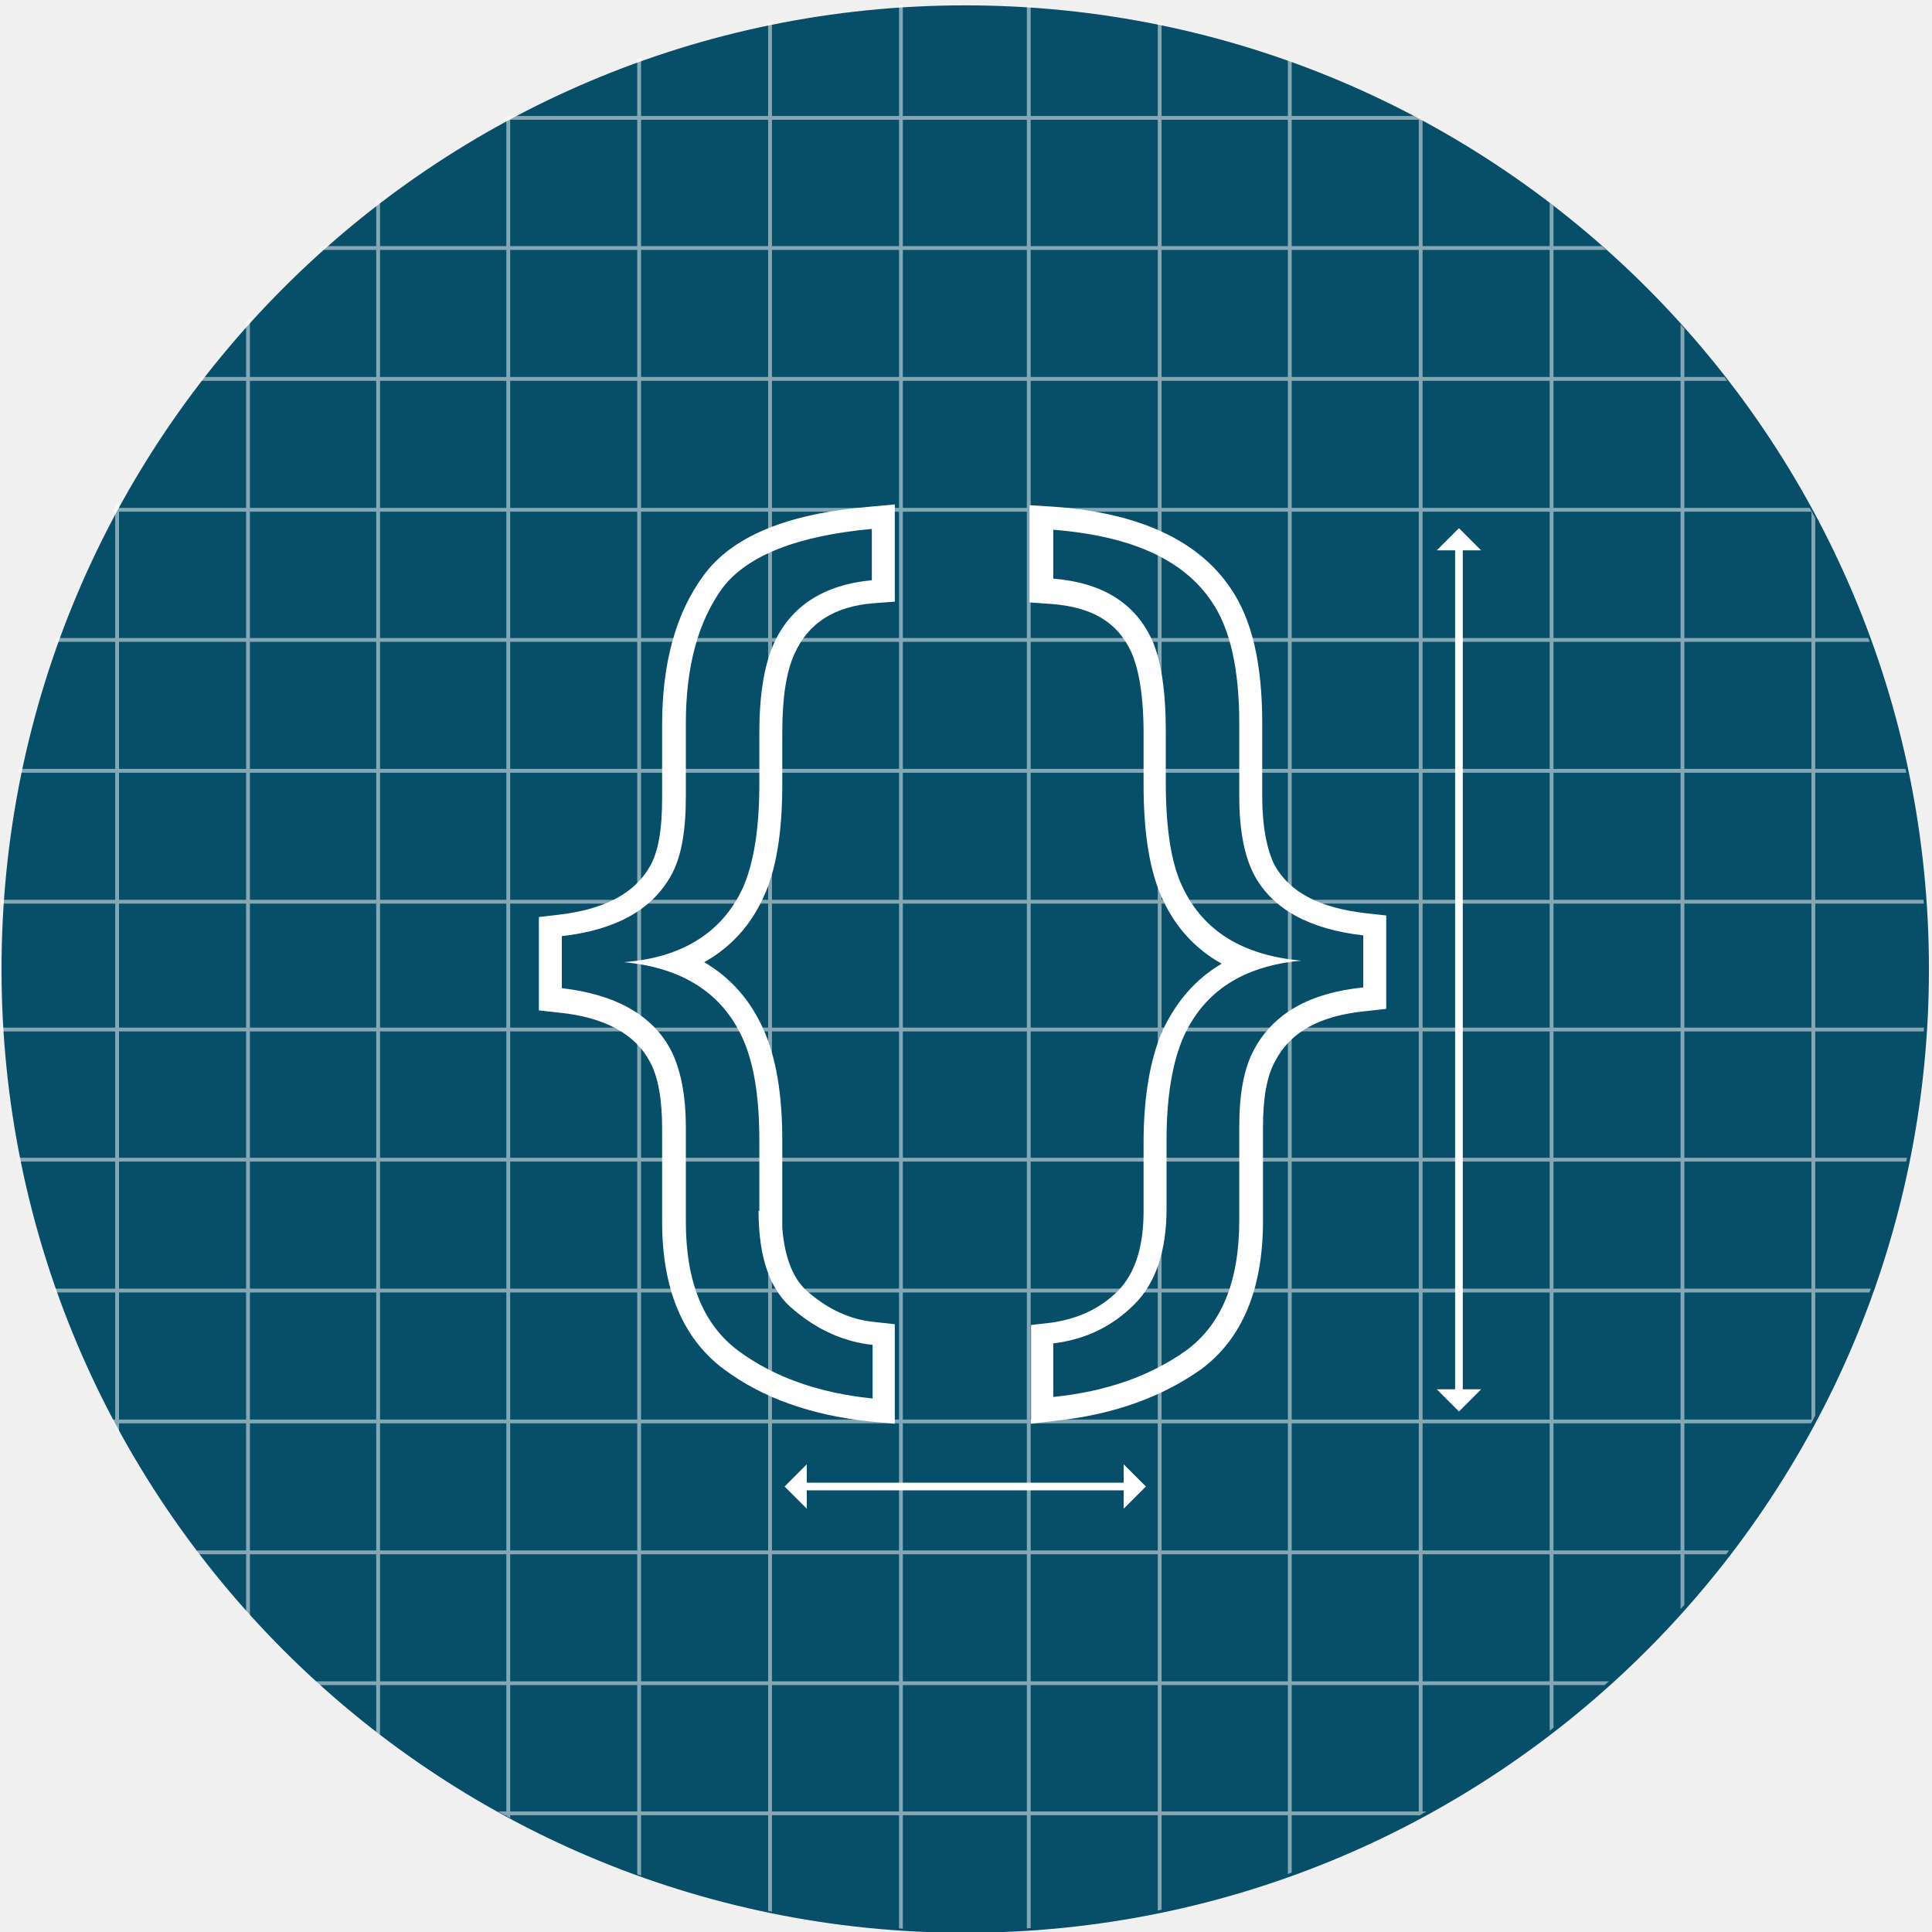
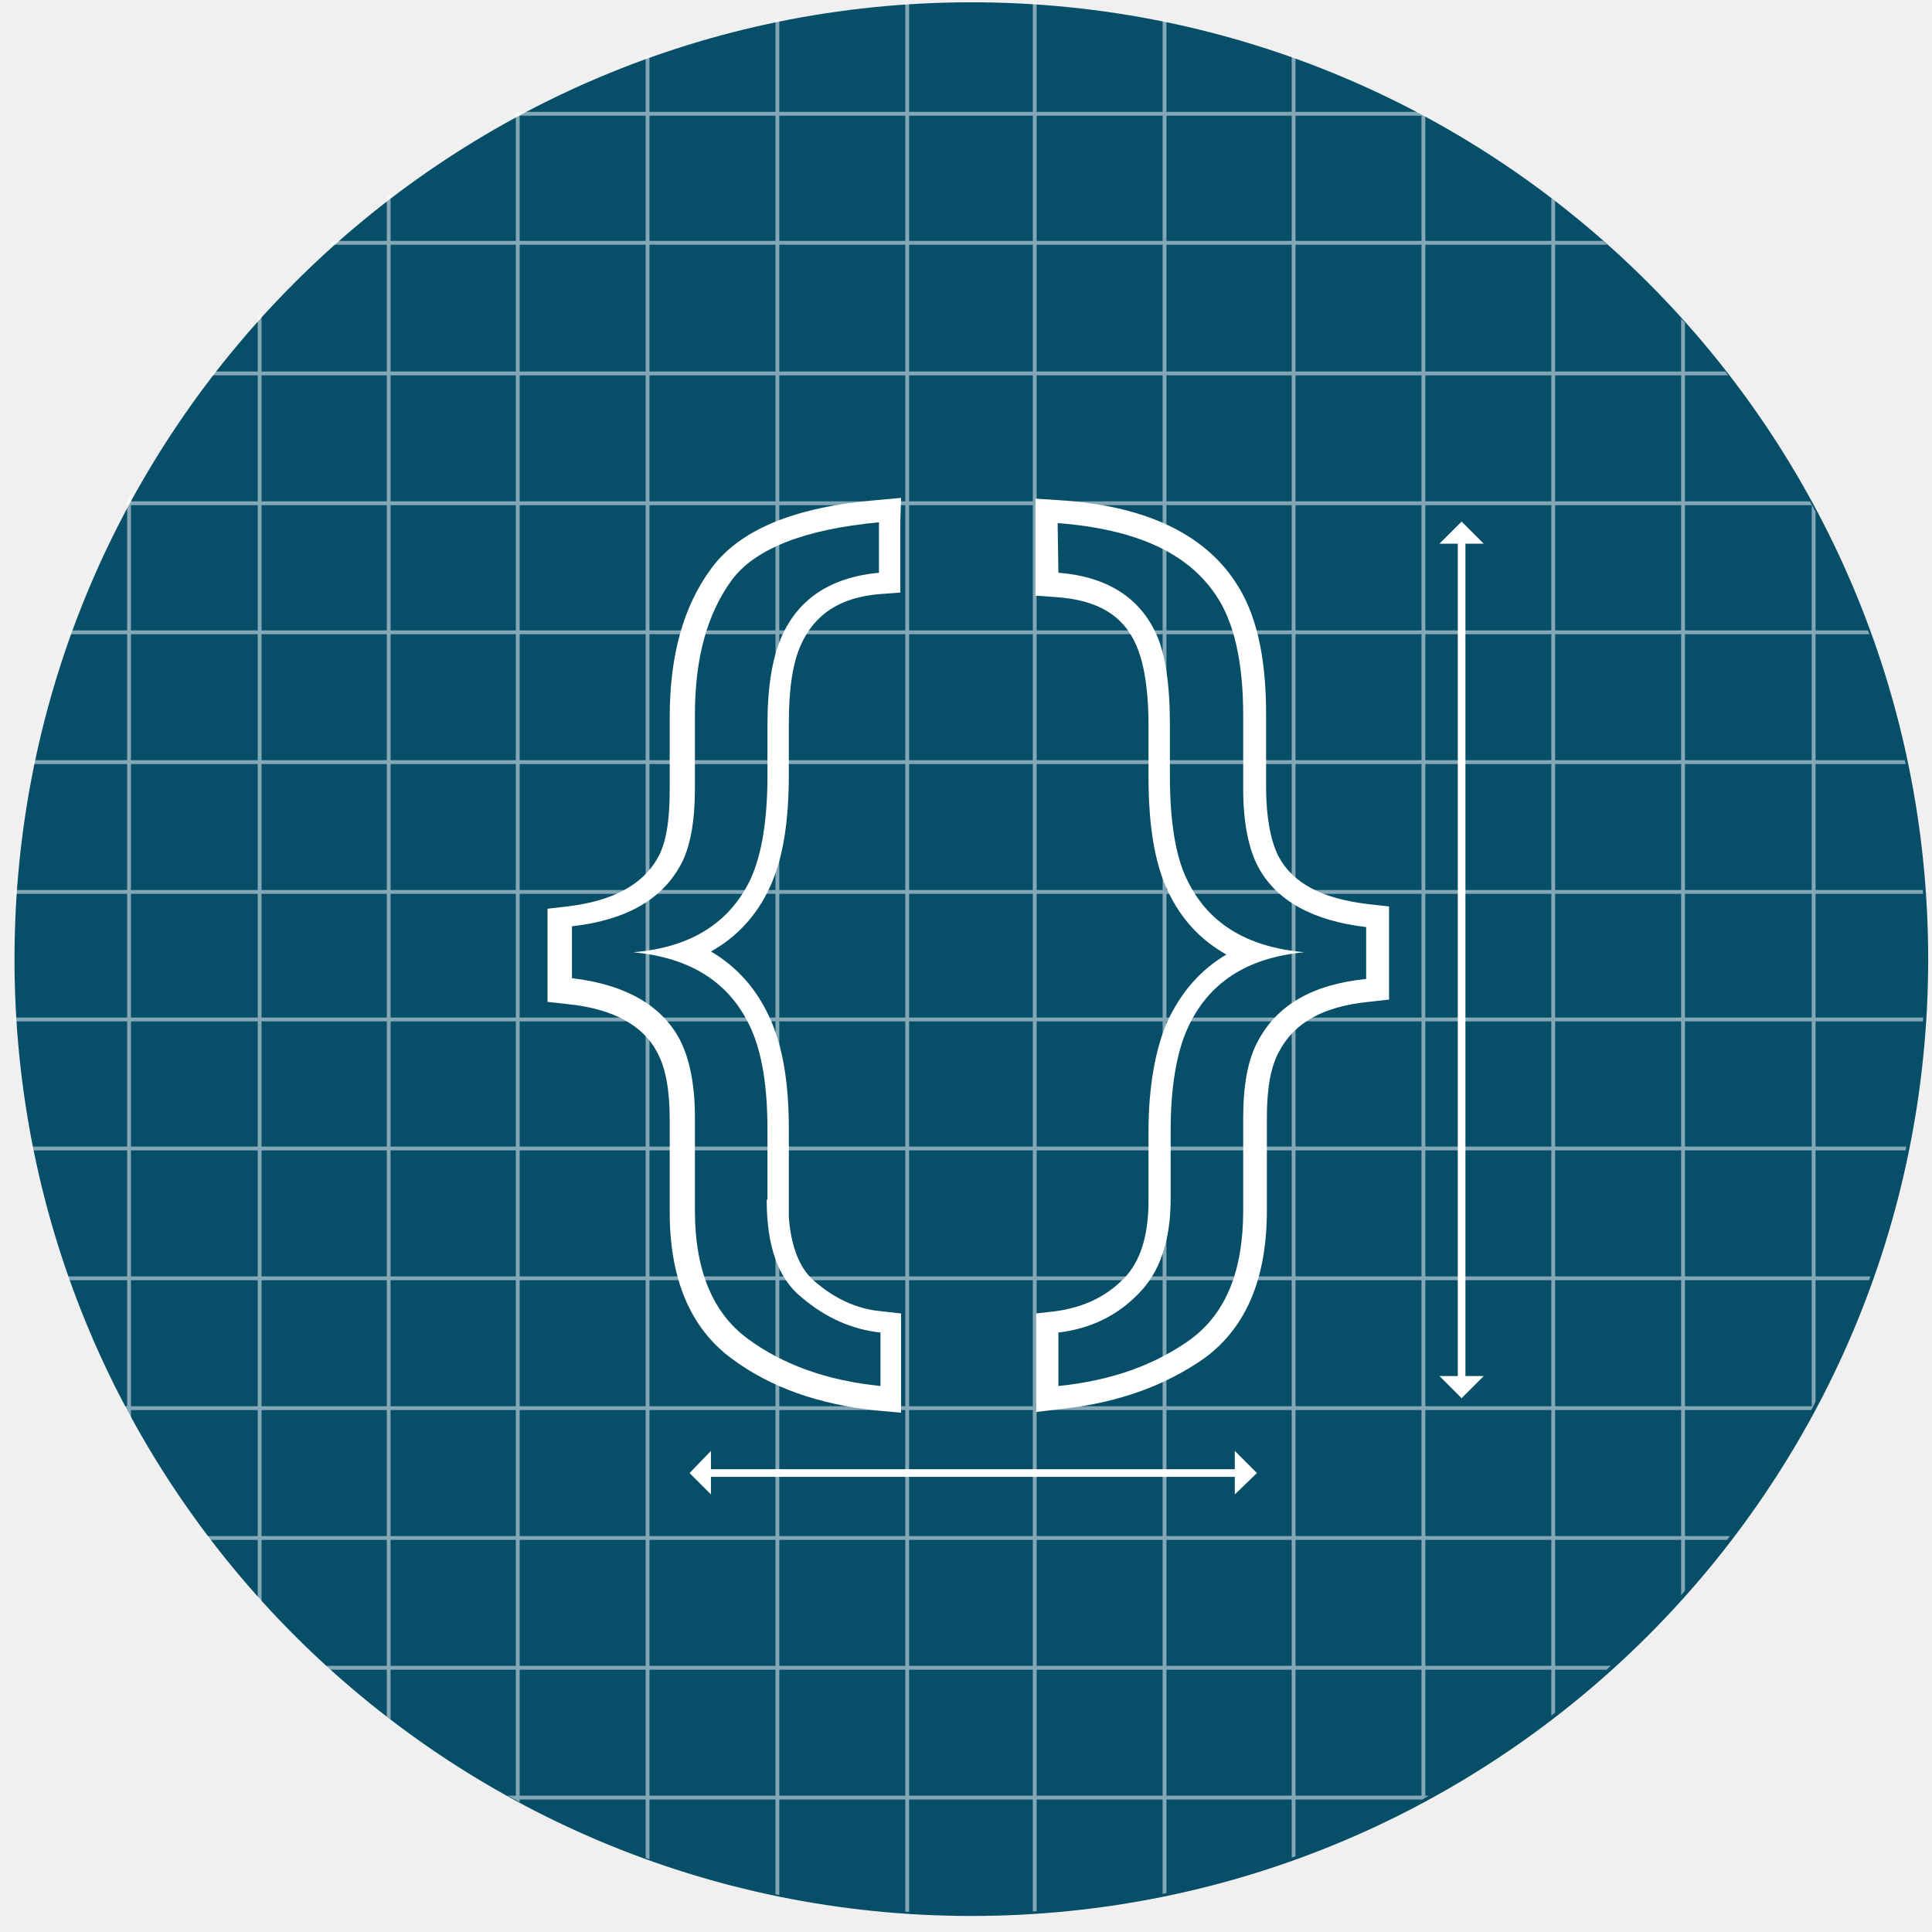
- <svg xmlns="http://www.w3.org/2000/svg" xmlns:xlink="http://www.w3.org/1999/xlink" version="1.1" id="Layer_1" x="0px" y="0px" viewBox="-51.6 0.7 252.4 252.3" enable-background="new -51.6 0.7 252.4 252.3" xml:space="preserve">
+ <svg xmlns="http://www.w3.org/2000/svg" xmlns:xlink="http://www.w3.org/1999/xlink" version="1.1" id="Layer_1" x="0px" y="0px" viewBox="0 0 253 253" enable-background="new 0 0 253 253" xml:space="preserve">
  <g>
    <g>
-       <circle fill="#074E68" cx="74.5" cy="127.3" r="125.9" />
-       <g opacity="0.5" enable-background="new    ">
-         <g>
+       <g>
+         <circle fill="#074E68" cx="127.2" cy="125.6" r="125.3" />
+         <g opacity="0.5" enable-background="new    ">
          <g>
            <g>
-               <defs>
-                 <circle id="SVGID_1_" cx="74.1" cy="127" r="125.9" />
-               </defs>
-               <clipPath id="SVGID_2_">
-                 <use xlink:href="#SVGID_1_" overflow="visible" />
-               </clipPath>
-               <g clip-path="url(#SVGID_2_)">
+               <g>
                <g>
-                   <line fill="none" stroke="#FFFFFF" stroke-width="0.5" stroke-miterlimit="10" x1="168.2" y1="345.3" x2="168.2" y2="-76.8" />
-                   <line fill="none" stroke="#FFFFFF" stroke-width="0.5" stroke-miterlimit="10" x1="151.1" y1="345.3" x2="151.1" y2="-76.8" />
-                   <line fill="none" stroke="#FFFFFF" stroke-width="0.5" stroke-miterlimit="10" x1="185.3" y1="344.9" x2="185.3" y2="-77.2" />
-                   <line fill="none" stroke="#FFFFFF" stroke-width="0.5" stroke-miterlimit="10" x1="202.4" y1="345.3" x2="202.4" y2="-76.8" />
-                   <line fill="none" stroke="#FFFFFF" stroke-width="0.5" stroke-miterlimit="10" x1="99.9" y1="345.3" x2="99.9" y2="-76.8" />
-                   <line fill="none" stroke="#FFFFFF" stroke-width="0.5" stroke-miterlimit="10" x1="82.8" y1="345.3" x2="82.8" y2="-76.8" />
-                   <line fill="none" stroke="#FFFFFF" stroke-width="0.5" stroke-miterlimit="10" x1="116.9" y1="344.9" x2="116.9" y2="-77.2" />
-                   <line fill="none" stroke="#FFFFFF" stroke-width="0.5" stroke-miterlimit="10" x1="134" y1="345.3" x2="134" y2="-76.8" />
-                   <line fill="none" stroke="#FFFFFF" stroke-width="0.5" stroke-miterlimit="10" x1="31.9" y1="345.5" x2="31.9" y2="-76.6" />
-                   <line fill="none" stroke="#FFFFFF" stroke-width="0.5" stroke-miterlimit="10" x1="14.8" y1="345.5" x2="14.8" y2="-76.6" />
-                   <line fill="none" stroke="#FFFFFF" stroke-width="0.5" stroke-miterlimit="10" x1="49" y1="345.1" x2="49" y2="-77" />
-                   <line fill="none" stroke="#FFFFFF" stroke-width="0.5" stroke-miterlimit="10" x1="66.1" y1="345.5" x2="66.1" y2="-76.6" />
-                   <line fill="none" stroke="#FFFFFF" stroke-width="0.5" stroke-miterlimit="10" x1="-36.3" y1="345.5" x2="-36.3" y2="-76.6" />
-                   <line fill="none" stroke="#FFFFFF" stroke-width="0.5" stroke-miterlimit="10" x1="-53.4" y1="345.5" x2="-53.4" y2="-76.6" />
-                   <line fill="none" stroke="#FFFFFF" stroke-width="0.5" stroke-miterlimit="10" x1="-19.2" y1="345.1" x2="-19.2" y2="-77" />
-                   <line fill="none" stroke="#FFFFFF" stroke-width="0.5" stroke-miterlimit="10" x1="-2.2" y1="345.5" x2="-2.2" y2="-76.6" />
-                 </g>
-                 <g>
-                   <line fill="none" stroke="#FFFFFF" stroke-width="0.5" stroke-miterlimit="10" x1="-128.3" y1="220.6" x2="293.8" y2="220.6" />
-                   <line fill="none" stroke="#FFFFFF" stroke-width="0.5" stroke-miterlimit="10" x1="-128.3" y1="203.5" x2="293.8" y2="203.5" />
-                   <line fill="none" stroke="#FFFFFF" stroke-width="0.5" stroke-miterlimit="10" x1="-127.9" y1="237.6" x2="294.2" y2="237.6" />
-                   <line fill="none" stroke="#FFFFFF" stroke-width="0.5" stroke-miterlimit="10" x1="-128.3" y1="254.7" x2="293.8" y2="254.7" />
-                   <line fill="none" stroke="#FFFFFF" stroke-width="0.5" stroke-miterlimit="10" x1="-128.3" y1="152.2" x2="293.8" y2="152.2" />
-                   <line fill="none" stroke="#FFFFFF" stroke-width="0.5" stroke-miterlimit="10" x1="-128.3" y1="135.2" x2="293.8" y2="135.2" />
-                   <line fill="none" stroke="#FFFFFF" stroke-width="0.5" stroke-miterlimit="10" x1="-127.9" y1="169.3" x2="294.2" y2="169.3" />
-                   <line fill="none" stroke="#FFFFFF" stroke-width="0.5" stroke-miterlimit="10" x1="-128.3" y1="186.4" x2="293.8" y2="186.4" />
-                   <line fill="none" stroke="#FFFFFF" stroke-width="0.5" stroke-miterlimit="10" x1="-128.6" y1="84.3" x2="293.6" y2="84.3" />
-                   <line fill="none" stroke="#FFFFFF" stroke-width="0.5" stroke-miterlimit="10" x1="-128.6" y1="67.3" x2="293.6" y2="67.3" />
-                   <line fill="none" stroke="#FFFFFF" stroke-width="0.5" stroke-miterlimit="10" x1="-128.1" y1="101.4" x2="294" y2="101.4" />
-                   <line fill="none" stroke="#FFFFFF" stroke-width="0.5" stroke-miterlimit="10" x1="-128.6" y1="118.5" x2="293.6" y2="118.5" />
-                   <line fill="none" stroke="#FFFFFF" stroke-width="0.5" stroke-miterlimit="10" x1="-128.6" y1="16.1" x2="293.6" y2="16.1" />
-                   <line fill="none" stroke="#FFFFFF" stroke-width="0.5" stroke-miterlimit="10" x1="-128.6" y1="-1" x2="293.6" y2="-1" />
-                   <line fill="none" stroke="#FFFFFF" stroke-width="0.5" stroke-miterlimit="10" x1="-128.1" y1="33.1" x2="294" y2="33.1" />
-                   <line fill="none" stroke="#FFFFFF" stroke-width="0.5" stroke-miterlimit="10" x1="-128.6" y1="50.2" x2="293.6" y2="50.2" />
+                   <defs>
+                     <circle id="SVGID_1_" cx="126.8" cy="125.3" r="125.3" />
+                   </defs>
+                   <clipPath id="SVGID_2_">
+                     <use xlink:href="#SVGID_1_" overflow="visible" />
+                   </clipPath>
+                   <g clip-path="url(#SVGID_2_)">
+                     <g>
+                       <line fill="none" stroke="#FFFFFF" stroke-width="0.5" stroke-miterlimit="10" x1="220.4" y1="342.5" x2="220.4" y2="-77.5" />
+                       <line fill="none" stroke="#FFFFFF" stroke-width="0.5" stroke-miterlimit="10" x1="203.4" y1="342.5" x2="203.4" y2="-77.5" />
+                       <line fill="none" stroke="#FFFFFF" stroke-width="0.5" stroke-miterlimit="10" x1="237.5" y1="342.1" x2="237.5" y2="-77.9" />
+                       <line fill="none" stroke="#FFFFFF" stroke-width="0.5" stroke-miterlimit="10" x1="254.5" y1="342.5" x2="254.5" y2="-77.5" />
+                       <line fill="none" stroke="#FFFFFF" stroke-width="0.5" stroke-miterlimit="10" x1="152.5" y1="342.5" x2="152.5" y2="-77.5" />
+                       <line fill="none" stroke="#FFFFFF" stroke-width="0.5" stroke-miterlimit="10" x1="135.5" y1="342.5" x2="135.5" y2="-77.5" />
+                       <line fill="none" stroke="#FFFFFF" stroke-width="0.5" stroke-miterlimit="10" x1="169.4" y1="342.1" x2="169.4" y2="-77.9" />
+                       <line fill="none" stroke="#FFFFFF" stroke-width="0.5" stroke-miterlimit="10" x1="186.4" y1="342.5" x2="186.4" y2="-77.5" />
+                       <line fill="none" stroke="#FFFFFF" stroke-width="0.5" stroke-miterlimit="10" x1="84.8" y1="342.7" x2="84.8" y2="-77.3" />
+                       <line fill="none" stroke="#FFFFFF" stroke-width="0.5" stroke-miterlimit="10" x1="67.8" y1="342.7" x2="67.8" y2="-77.3" />
+                       <line fill="none" stroke="#FFFFFF" stroke-width="0.5" stroke-miterlimit="10" x1="101.8" y1="342.3" x2="101.8" y2="-77.7" />
+                       <line fill="none" stroke="#FFFFFF" stroke-width="0.5" stroke-miterlimit="10" x1="118.8" y1="342.7" x2="118.8" y2="-77.3" />
+                       <line fill="none" stroke="#FFFFFF" stroke-width="0.5" stroke-miterlimit="10" x1="16.9" y1="342.7" x2="16.9" y2="-77.3" />
+                       <line fill="none" stroke="#FFFFFF" stroke-width="0.5" stroke-miterlimit="10" x1="-0.1" y1="342.7" x2="-0.1" y2="-77.3" />
+                       <line fill="none" stroke="#FFFFFF" stroke-width="0.5" stroke-miterlimit="10" x1="34" y1="342.3" x2="34" y2="-77.7" />
+                       <line fill="none" stroke="#FFFFFF" stroke-width="0.5" stroke-miterlimit="10" x1="50.9" y1="342.7" x2="50.9" y2="-77.3" />
+                     </g>
+                     <g>
+                       <line fill="none" stroke="#FFFFFF" stroke-width="0.5" stroke-miterlimit="10" x1="-74.6" y1="218.4" x2="345.4" y2="218.4" />
+                       <line fill="none" stroke="#FFFFFF" stroke-width="0.5" stroke-miterlimit="10" x1="-74.6" y1="201.4" x2="345.4" y2="201.4" />
+                       <line fill="none" stroke="#FFFFFF" stroke-width="0.5" stroke-miterlimit="10" x1="-74.2" y1="235.4" x2="345.8" y2="235.4" />
+                       <line fill="none" stroke="#FFFFFF" stroke-width="0.5" stroke-miterlimit="10" x1="-74.6" y1="252.4" x2="345.4" y2="252.4" />
+                       <line fill="none" stroke="#FFFFFF" stroke-width="0.5" stroke-miterlimit="10" x1="-74.6" y1="150.4" x2="345.4" y2="150.4" />
+                       <line fill="none" stroke="#FFFFFF" stroke-width="0.5" stroke-miterlimit="10" x1="-74.6" y1="133.5" x2="345.4" y2="133.5" />
+                       <line fill="none" stroke="#FFFFFF" stroke-width="0.5" stroke-miterlimit="10" x1="-74.2" y1="167.4" x2="345.8" y2="167.4" />
+                       <line fill="none" stroke="#FFFFFF" stroke-width="0.5" stroke-miterlimit="10" x1="-74.6" y1="184.4" x2="345.4" y2="184.4" />
+                       <line fill="none" stroke="#FFFFFF" stroke-width="0.5" stroke-miterlimit="10" x1="-74.9" y1="82.8" x2="345.2" y2="82.8" />
+                       <line fill="none" stroke="#FFFFFF" stroke-width="0.5" stroke-miterlimit="10" x1="-74.9" y1="65.9" x2="345.2" y2="65.9" />
+                       <line fill="none" stroke="#FFFFFF" stroke-width="0.5" stroke-miterlimit="10" x1="-74.4" y1="99.8" x2="345.6" y2="99.8" />
+                       <line fill="none" stroke="#FFFFFF" stroke-width="0.5" stroke-miterlimit="10" x1="-74.9" y1="116.8" x2="345.2" y2="116.8" />
+                       <line fill="none" stroke="#FFFFFF" stroke-width="0.5" stroke-miterlimit="10" x1="-74.9" y1="14.9" x2="345.2" y2="14.9" />
+                       <line fill="none" stroke="#FFFFFF" stroke-width="0.5" stroke-miterlimit="10" x1="-74.9" y1="-2.1" x2="345.2" y2="-2.1" />
+                       <line fill="none" stroke="#FFFFFF" stroke-width="0.5" stroke-miterlimit="10" x1="-74.4" y1="31.8" x2="345.6" y2="31.8" />
+                       <line fill="none" stroke="#FFFFFF" stroke-width="0.5" stroke-miterlimit="10" x1="-74.9" y1="48.9" x2="345.2" y2="48.9" />
+                     </g>
+                   </g>
                </g>
              </g>
            </g>
          </g>
        </g>
      </g>
+       <g>
+         <g>
+           <path fill="#FFFFFF" d="M115.1,68.4V75c-6.3,0.6-10.6,3.4-12.8,8.5c-1.2,2.8-1.8,6.6-1.8,11.4v6.7c0,6-0.8,10.4-2.2,13.5      c-2.7,5.7-7.8,9-15.4,9.6c7.6,0.7,12.7,4,15.4,9.9c1.5,3.3,2.2,7.7,2.2,13.3v9.2h-0.1c0,6.1,1.5,10.4,4.7,12.9      c3.1,2.6,6.5,4.1,10.2,4.5v7c-7-0.7-12.8-2.8-17.4-6.2c-4.6-3.4-6.9-9-6.9-16.8v-12.2c0-4.3-0.7-7.7-2-10.2      c-2.4-4.5-7.2-7.2-14.1-8v-6.8c7-0.8,11.6-3.4,14.1-7.8c1.4-2.4,2-5.9,2-10.3v-9.6c0-7.4,1.6-13.2,4.8-17.6      C98.8,71.9,105.3,69.3,115.1,68.4 M118,65.2l-3.3,0.3c-10.7,0.9-17.9,3.9-21.6,9c-3.6,4.9-5.4,11.3-5.4,19.4v9.6      c0,4.1-0.5,7-1.6,8.9c-2,3.5-5.9,5.6-11.8,6.3l-2.6,0.3v2.7v6.8v2.7l2.7,0.3c5.9,0.6,9.9,2.8,11.7,6.4c1.1,2,1.6,5,1.6,8.7v12.1      c0,8.8,2.7,15.2,8.1,19.2c5.1,3.8,11.4,6,18.9,6.8l3.3,0.3v-3.3v-7v-2.7l-2.7-0.3c-3.1-0.3-5.9-1.6-8.5-3.8l0,0l0,0      c-2-1.6-3.2-4.5-3.5-8.5V157v-9.2c0-6-0.8-10.8-2.5-14.5c-1.7-3.8-4.3-6.7-7.7-8.7c3.4-1.9,6-4.7,7.7-8.4      c1.7-3.6,2.5-8.5,2.5-14.8v-6.7c0-4.5,0.5-7.9,1.6-10.3c1.8-4,5.2-6.2,10.3-6.6l2.7-0.2V75v-6.7L118,65.2L118,65.2z" />
+         </g>
+         <g>
+           <path fill="#FFFFFF" d="M138.5,68.5c10.3,0.8,17,3.9,20.7,9.4c2.4,3.5,3.6,8.8,3.6,15.8v9.6c0,4.4,0.7,7.9,2,10.3      c2.4,4.4,7.2,7,14.1,7.8v6.8c-7,0.7-11.6,3.4-14.1,8c-1.4,2.5-2,5.9-2,10.2v12.1c0,8-2.3,13.5-6.9,16.9      c-4.6,3.3-10.3,5.4-17.3,6.1v-7c4.2-0.5,7.7-2.2,10.5-5.1c2.8-2.8,4.2-7,4.2-12.4v-9c0-5.7,0.8-10.2,2.2-13.3      c2.7-6,7.8-9.3,15.3-10c-7.7-0.7-12.7-3.9-15.4-9.6c-1.5-3.1-2.2-7.7-2.2-13.6v-6.7c0-5.2-0.6-9.2-1.8-11.8      c-2.2-4.8-6.5-7.5-12.8-8L138.5,68.5 M135.6,65.3v3.2v6.7v2.8l2.8,0.2c5.4,0.4,8.7,2.4,10.4,6.3c0.7,1.6,1.6,4.7,1.6,10.5v6.7      c0,6.4,0.8,11.3,2.5,14.9c1.7,3.7,4.3,6.5,7.7,8.4c-3.4,2-5.9,4.9-7.7,8.7c-1.6,3.6-2.5,8.6-2.5,14.5v9c0,4.7-1.1,8.1-3.3,10.3      c-2.4,2.4-5.3,3.7-8.8,4.2l-2.6,0.3v2.6v7v3.3l3.3-0.4c7.5-0.8,13.7-3.1,18.8-6.7c5.4-4,8.1-10.4,8.1-19.3v-12.1      c0-3.9,0.5-6.7,1.6-8.7c2-3.8,5.8-5.9,11.7-6.5l2.7-0.3v-2.7v-6.8v-2.7l-2.7-0.3c-6-0.7-9.9-2.7-11.8-6.3c-1-2-1.6-5.1-1.6-8.9      v-9.6c0-7.7-1.3-13.4-4.1-17.5c-4.2-6.3-11.9-9.9-23-10.6L135.6,65.3L135.6,65.3z" />
+         </g>
+       </g>
    </g>
    <g>
-       <g>
-         <path fill="#FFFFFF" d="M62.3,69.8v6.7C56,77.1,51.6,79.9,49.4,85c-1.2,2.8-1.8,6.6-1.8,11.5v6.7c0,6-0.8,10.5-2.2,13.6     c-2.7,5.7-7.8,9-15.5,9.6c7.6,0.7,12.8,4,15.5,9.9c1.5,3.3,2.2,7.7,2.2,13.4v9.2h-0.1c0,6.1,1.5,10.5,4.7,13     c3.1,2.6,6.5,4.1,10.2,4.5v7c-7-0.7-12.9-2.8-17.5-6.2c-4.6-3.4-6.9-9-6.9-16.9V148c0-4.3-0.7-7.7-2-10.2     c-2.4-4.5-7.2-7.2-14.2-8v-6.8c7-0.8,11.7-3.4,14.2-7.8c1.4-2.4,2-5.9,2-10.4v-9.6c0-7.4,1.6-13.3,4.8-17.7     C46,73.3,52.5,70.7,62.3,69.8 M65.3,66.6l-3.3,0.3c-10.8,0.9-18,3.9-21.7,9c-3.6,4.9-5.4,11.4-5.4,19.5v9.6c0,4.1-0.5,7-1.6,8.9     c-2,3.5-5.9,5.6-11.9,6.3l-2.6,0.3v2.7v6.8v2.7l2.7,0.3c5.9,0.6,9.9,2.8,11.8,6.4c1.1,2,1.6,5,1.6,8.7v12.2     c0,8.8,2.7,15.3,8.1,19.3c5.1,3.8,11.5,6,19,6.8l3.3,0.3v-3.3v-7v-2.7l-2.7-0.3c-3.1-0.3-5.9-1.6-8.5-3.8l0,0l0,0     c-2-1.6-3.2-4.5-3.5-8.5v-2.2v-9.2c0-6-0.8-10.9-2.5-14.6c-1.7-3.8-4.3-6.7-7.7-8.7c3.4-1.9,6-4.7,7.7-8.4     c1.7-3.6,2.5-8.5,2.5-14.9v-6.7c0-4.5,0.5-7.9,1.6-10.3c1.8-4,5.2-6.2,10.4-6.6l2.7-0.2v-2.8v-6.7V66.6L65.3,66.6z" />
-       </g>
-       <g>
-         <path fill="#FFFFFF" d="M85.9,69.9c10.3,0.8,17.1,3.9,20.8,9.4c2.4,3.5,3.6,8.8,3.6,15.9v9.6c0,4.4,0.7,7.9,2,10.3     c2.4,4.4,7.2,7,14.2,7.8v6.8c-7,0.7-11.7,3.4-14.2,8c-1.4,2.5-2,5.9-2,10.2v12.2c0,8-2.3,13.6-6.9,17c-4.6,3.3-10.4,5.4-17.4,6.1     v-7c4.2-0.5,7.7-2.2,10.6-5.1c2.8-2.8,4.2-7,4.2-12.5v-9c0-5.7,0.8-10.2,2.2-13.4c2.7-6,7.8-9.3,15.4-10     c-7.7-0.7-12.8-3.9-15.5-9.6c-1.5-3.1-2.2-7.7-2.2-13.7v-6.7c0-5.2-0.6-9.2-1.8-11.9c-2.2-4.8-6.5-7.5-12.9-8V69.9 M82.9,66.7     v3.2v6.7v2.8l2.8,0.2c5.4,0.4,8.7,2.4,10.5,6.3c0.7,1.6,1.6,4.7,1.6,10.6v6.7c0,6.4,0.8,11.4,2.5,15c1.7,3.7,4.3,6.5,7.7,8.4     c-3.4,2-5.9,4.9-7.7,8.7c-1.6,3.6-2.5,8.6-2.5,14.6v9c0,4.7-1.1,8.1-3.3,10.4c-2.4,2.4-5.3,3.7-8.8,4.2l-2.6,0.3v2.6v7v3.3     l3.3-0.4c7.5-0.8,13.8-3.1,18.9-6.7c5.4-4,8.1-10.5,8.1-19.4V148c0-3.9,0.5-6.7,1.6-8.7c2-3.8,5.8-5.9,11.8-6.5l2.7-0.3v-2.7V123     v-2.7l-2.7-0.3c-6-0.7-9.9-2.7-11.9-6.3c-1-2-1.6-5.1-1.6-8.9v-9.6c0-7.7-1.3-13.5-4.1-17.6c-4.2-6.3-12-9.9-23.1-10.7L82.9,66.7     L82.9,66.7z" />
-       </g>
+       <line fill="none" stroke="#FFFFFF" stroke-miterlimit="10" x1="191.4" y1="181.6" x2="191.4" y2="69.8" />
+       <polygon fill="#FFFFFF" points="191.4,183.1 188.5,180.2 194.3,180.2   " />
+       <polygon fill="#FFFFFF" points="191.4,68.3 194.3,71.2 188.5,71.2   " />
+     </g>
+     <g>
+       <line fill="none" stroke="#FFFFFF" stroke-miterlimit="10" x1="163.2" y1="192.9" x2="91.7" y2="192.9" />
+       <polygon fill="#FFFFFF" points="164.6,192.9 161.7,195.7 161.7,190   " />
+       <polygon fill="#FFFFFF" points="90.3,192.9 93.1,190 93.1,195.7   " />
    </g>
  </g>
-   <g>
-     <line fill="none" stroke="#FFFFFF" stroke-miterlimit="10" x1="139" y1="183.6" x2="139" y2="71.2" />
-     <polygon fill="#FFFFFF" points="139,185.1 136.1,182.2 141.9,182.2  " />
-     <polygon fill="#FFFFFF" points="139,69.7 141.9,72.6 136.1,72.6  " />
-   </g>
-   <g>
-     <line fill="none" stroke="#FFFFFF" stroke-miterlimit="10" x1="96.7" y1="194.9" x2="52.3" y2="194.9" />
-     <polygon fill="#FFFFFF" points="98.1,194.9 95.2,197.8 95.2,192  " />
-     <polygon fill="#FFFFFF" points="50.9,194.9 53.8,192 53.8,197.8  " />
-   </g>
</svg>
